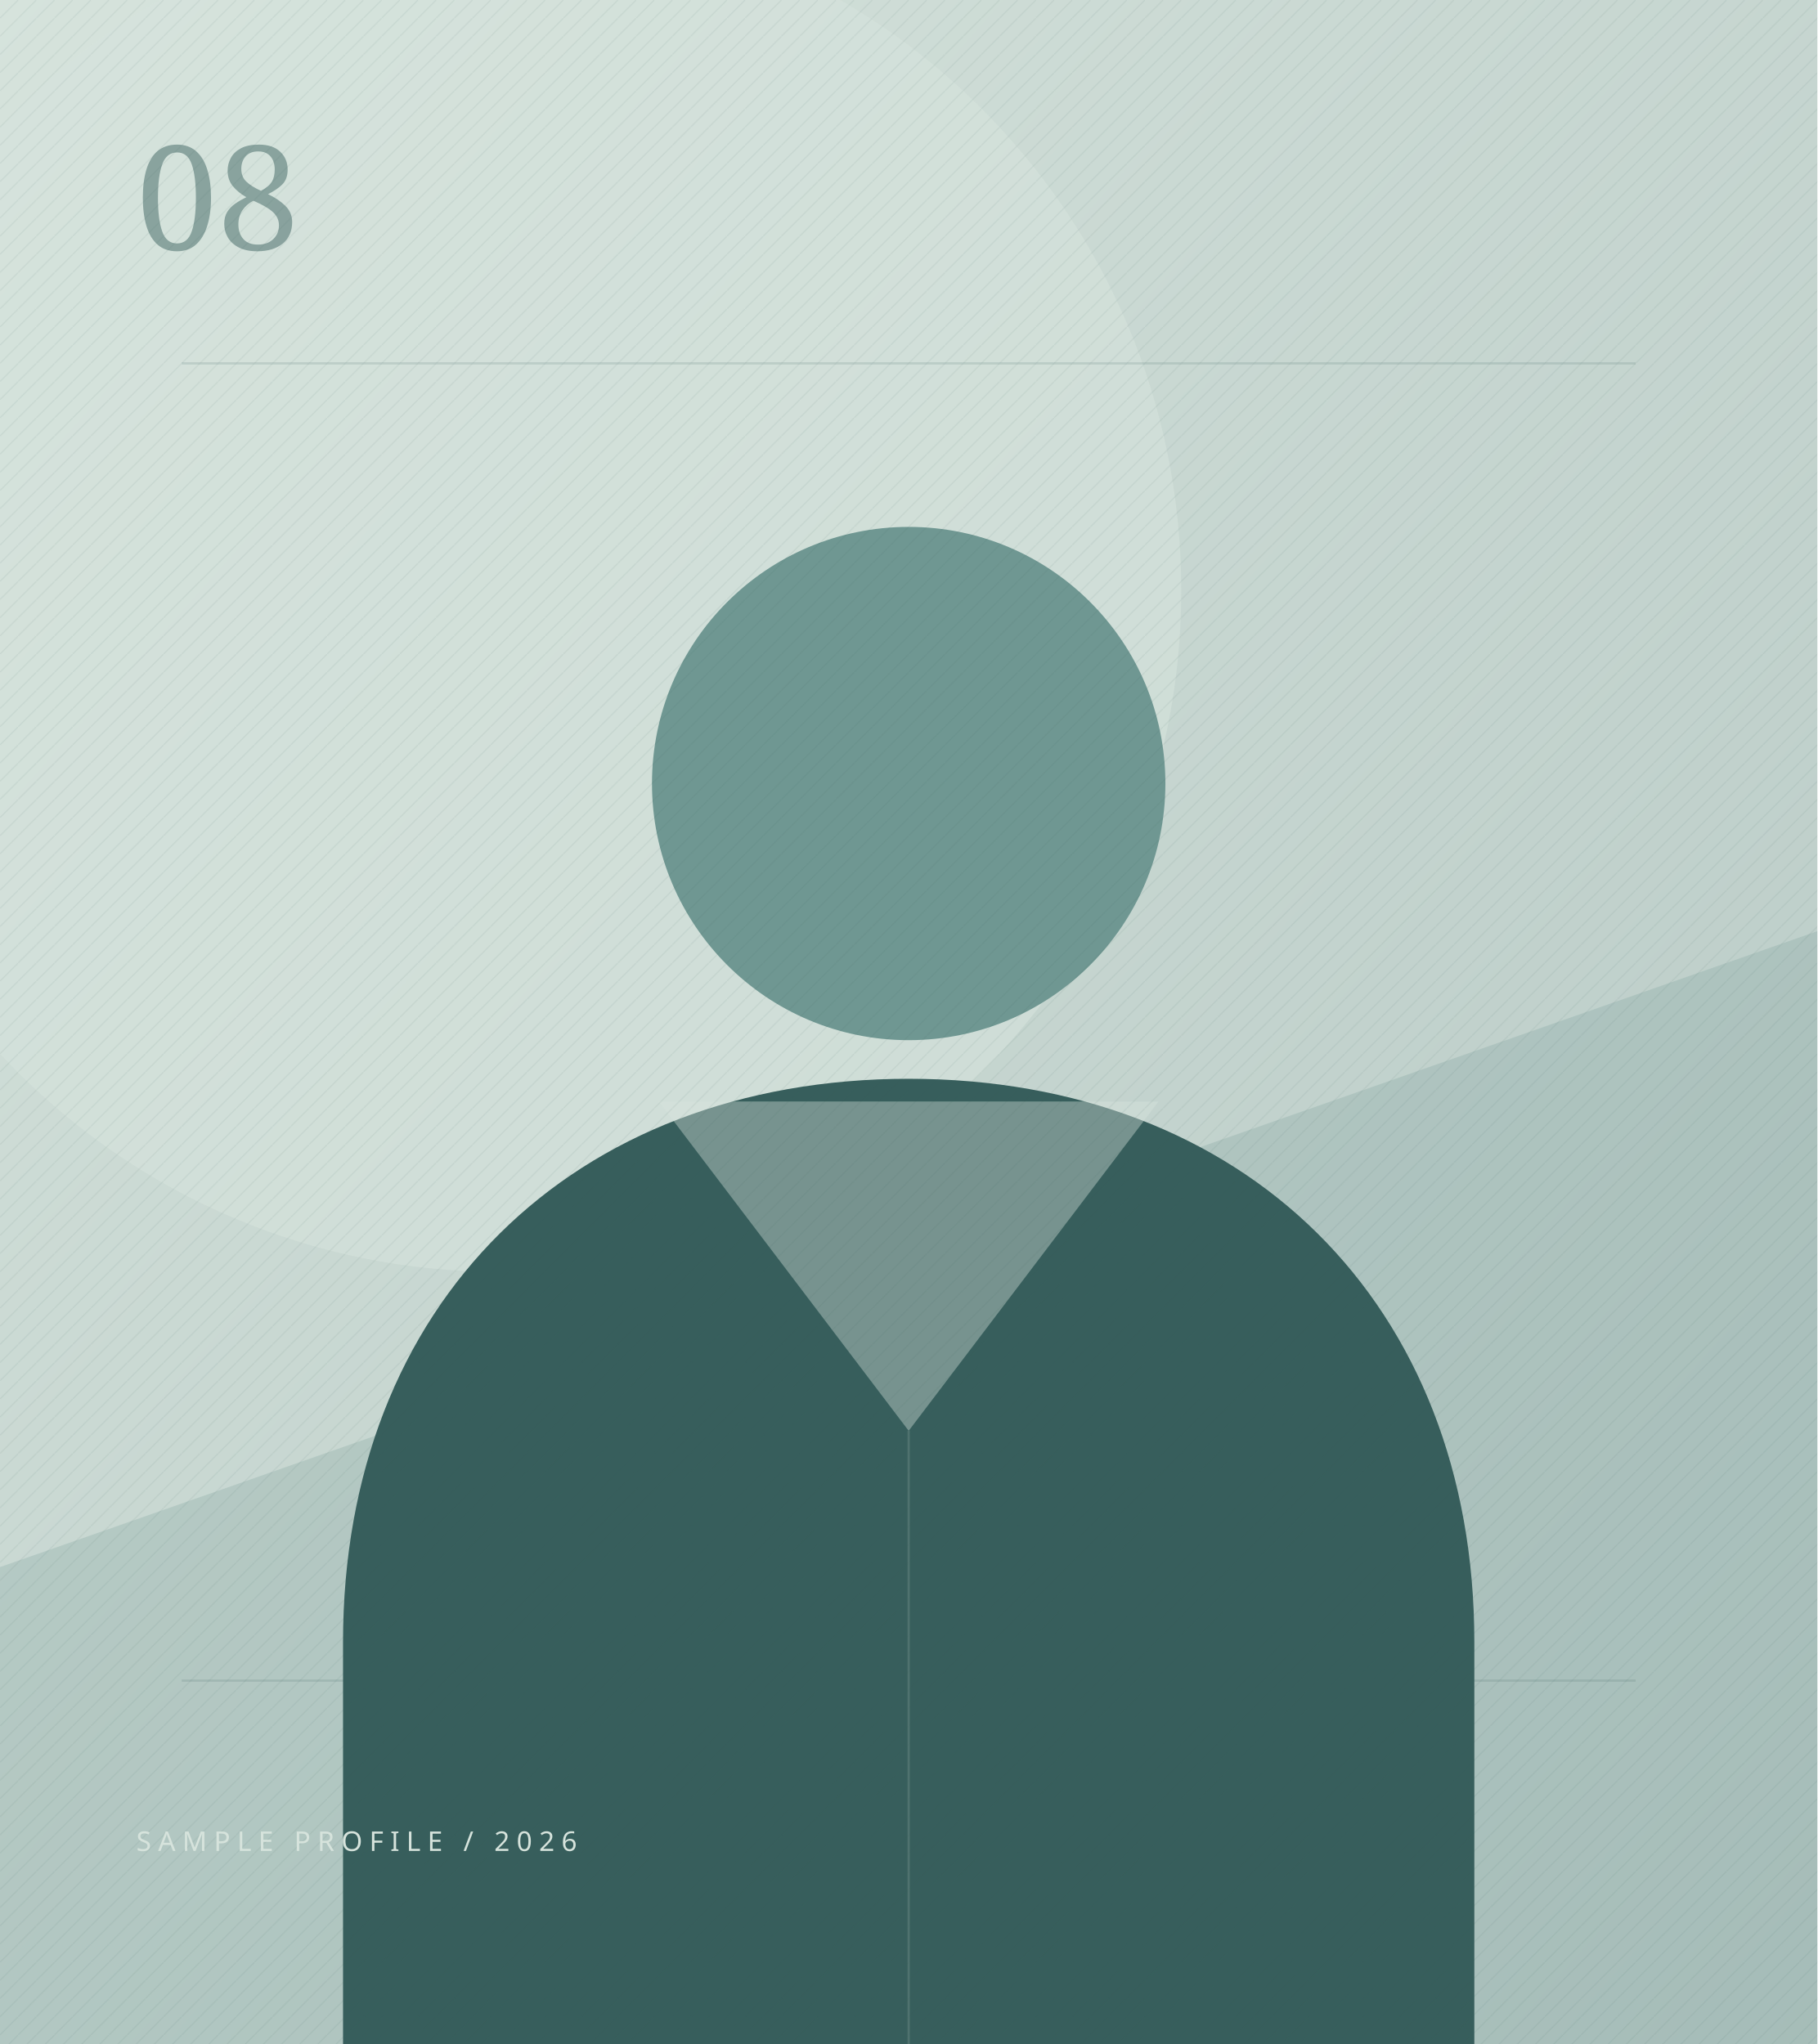
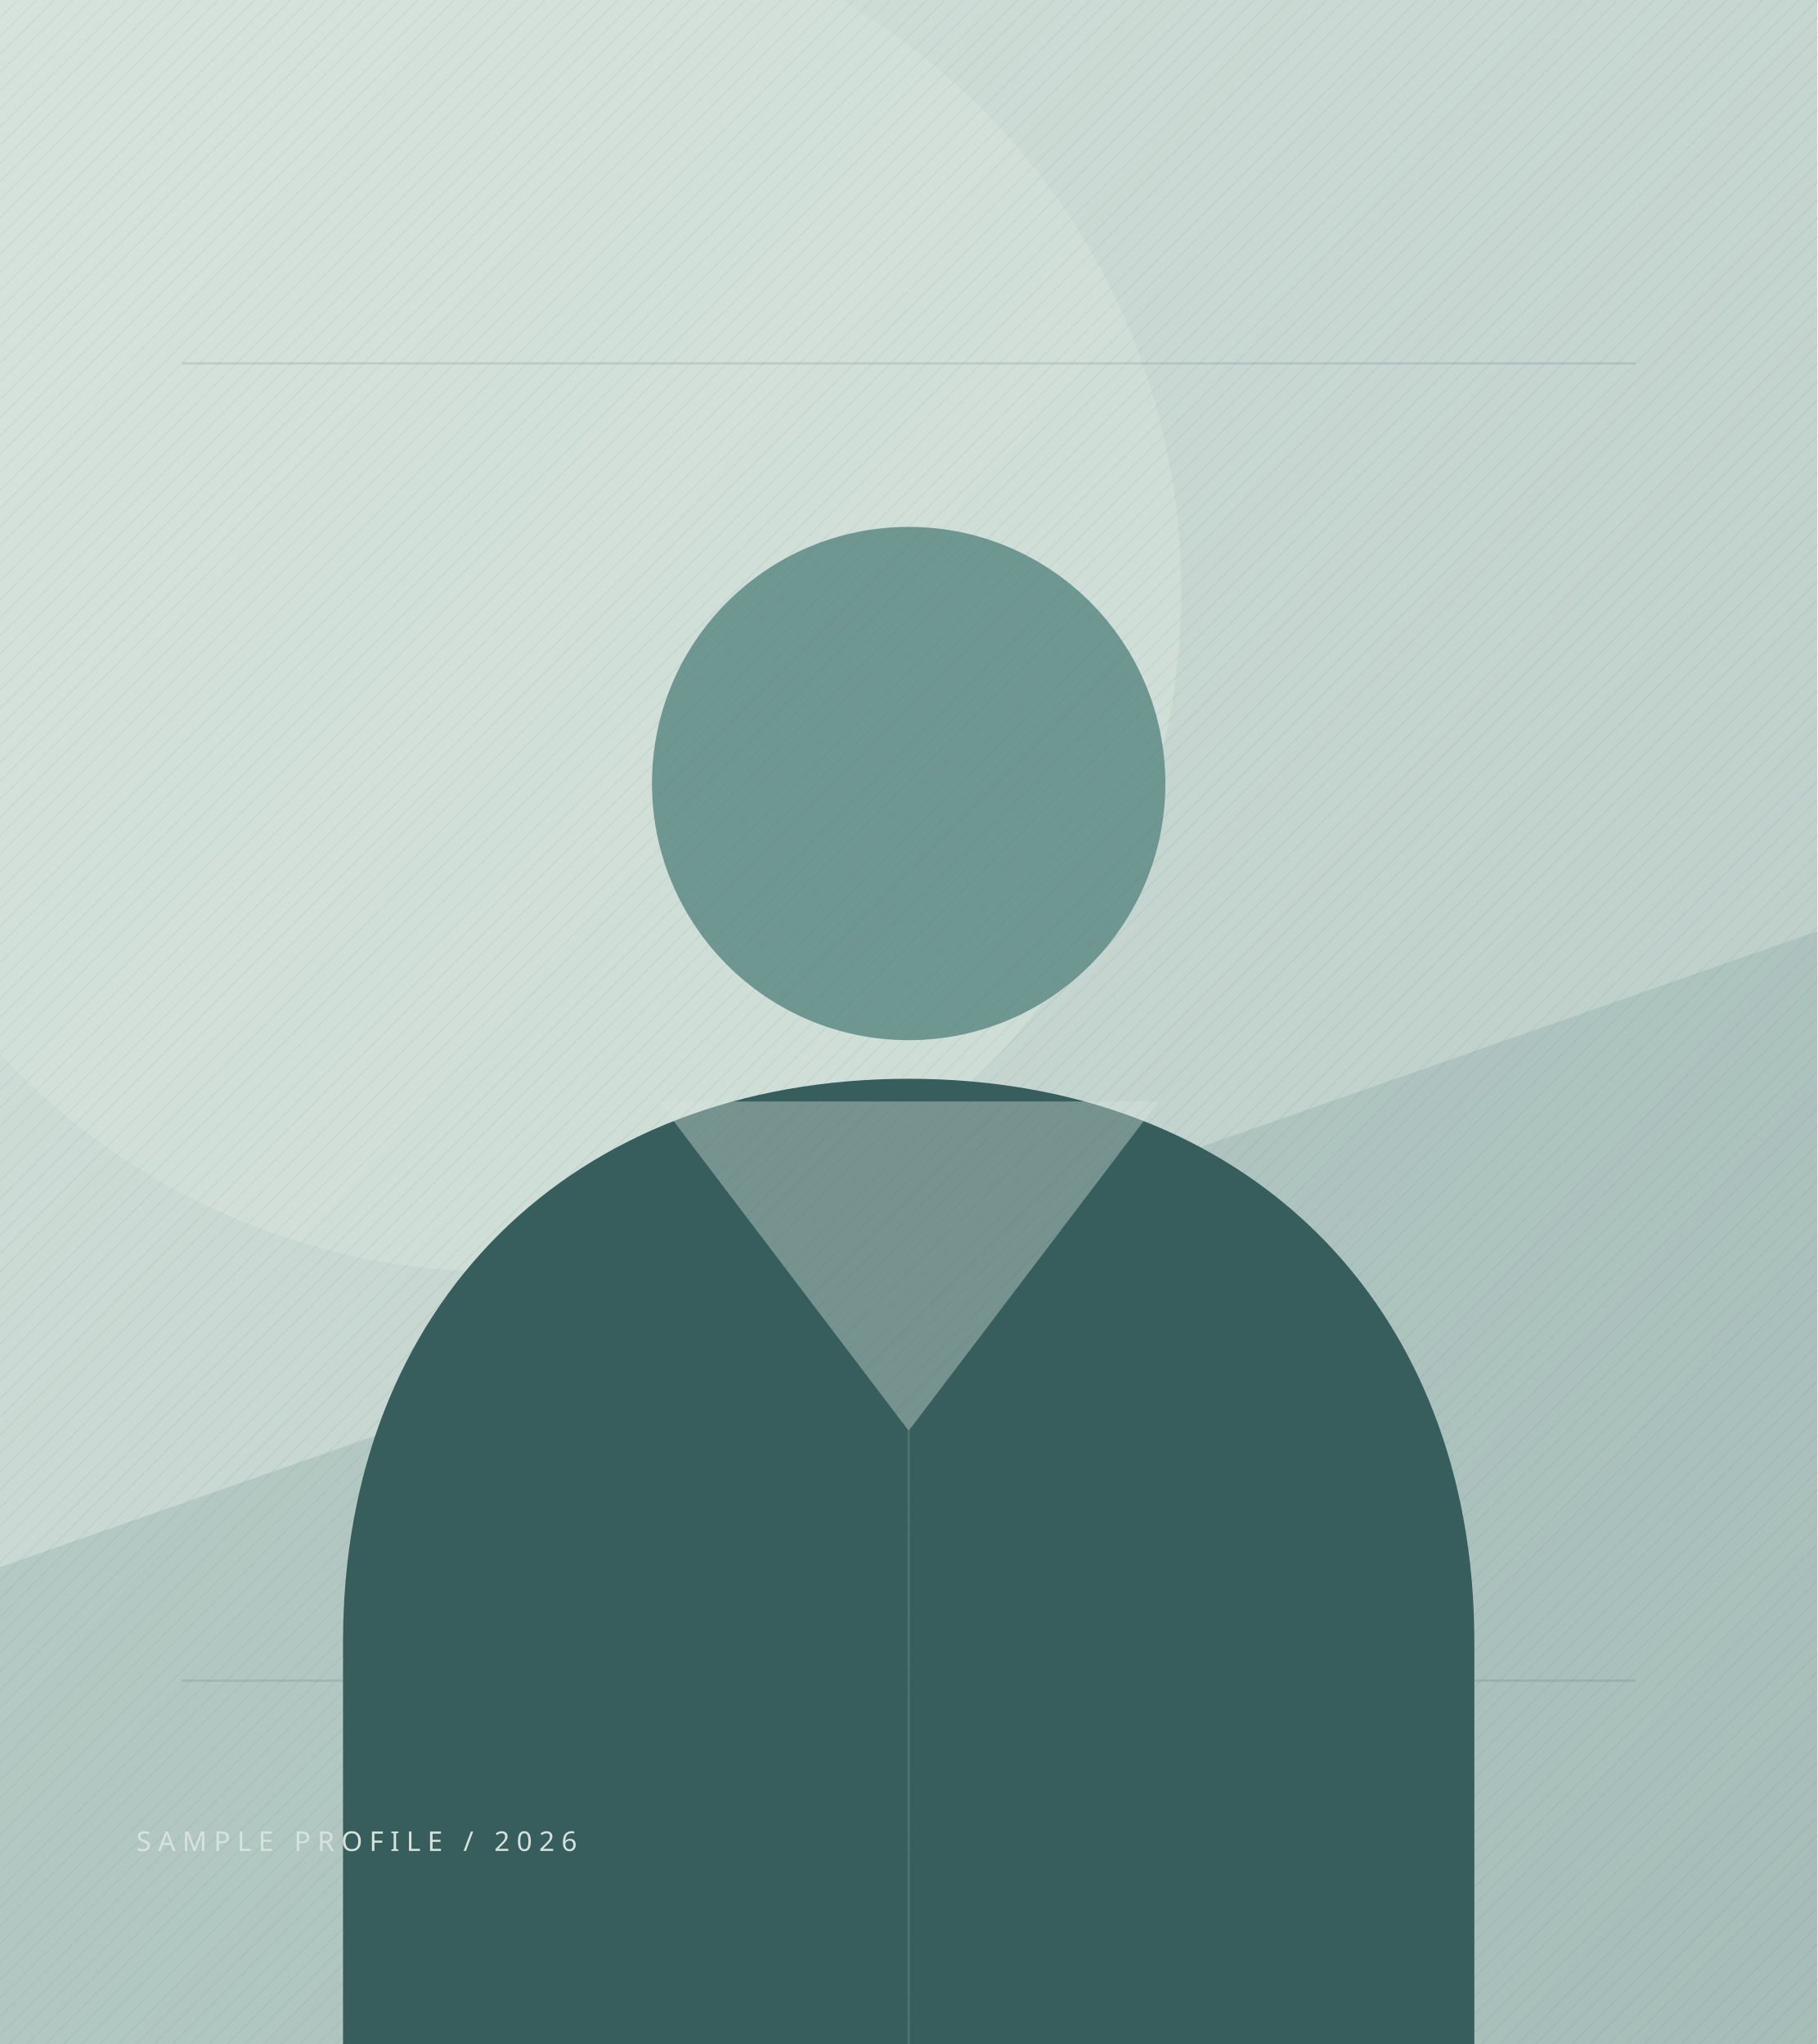
<svg xmlns="http://www.w3.org/2000/svg" viewBox="0 0 800 900">
  <defs>
    <linearGradient id="bg" x2="1" y2="1">
      <stop stop-color="#d6e3dc" />
      <stop offset="1" stop-color="#b6c8c4" />
    </linearGradient>
    <pattern id="lines" width="8" height="8" patternUnits="userSpaceOnUse">
      <path d="M0 8L8 0" stroke="#375e5c" stroke-width=".5" opacity=".08" />
    </pattern>
  </defs>
  <rect width="800" height="900" fill="url(#bg)" />
  <circle cx="220" cy="260" r="300" fill="#d6e3dc" opacity=".6" />
  <path d="M0 690L800 410V900H0Z" fill="#6f9792" opacity=".23" />
-   <text x="60" y="110" fill="#375e5c" font-family="Georgia,serif" font-size="64" opacity=".48">08</text>
  <path d="M80 160H720M80 740H720" stroke="#375e5c" opacity=".15" />
  <circle cx="400" cy="345" r="113" fill="#6f9792" />
  <path d="M151 900V723c0-149 101-248 249-248s249 99 249 248v177" fill="#375e5c" />
  <path d="M290 485L400 630 510 485" fill="#d6e3dc" opacity=".4" />
  <path d="M400 630V900" stroke="#d6e3dc" opacity=".15" />
  <rect width="800" height="900" fill="url(#lines)" />
  <text x="60" y="815" fill="#d6e3dc" font-size="12" letter-spacing="3" font-family="sans-serif">SAMPLE PROFILE / 2026</text>
</svg>
